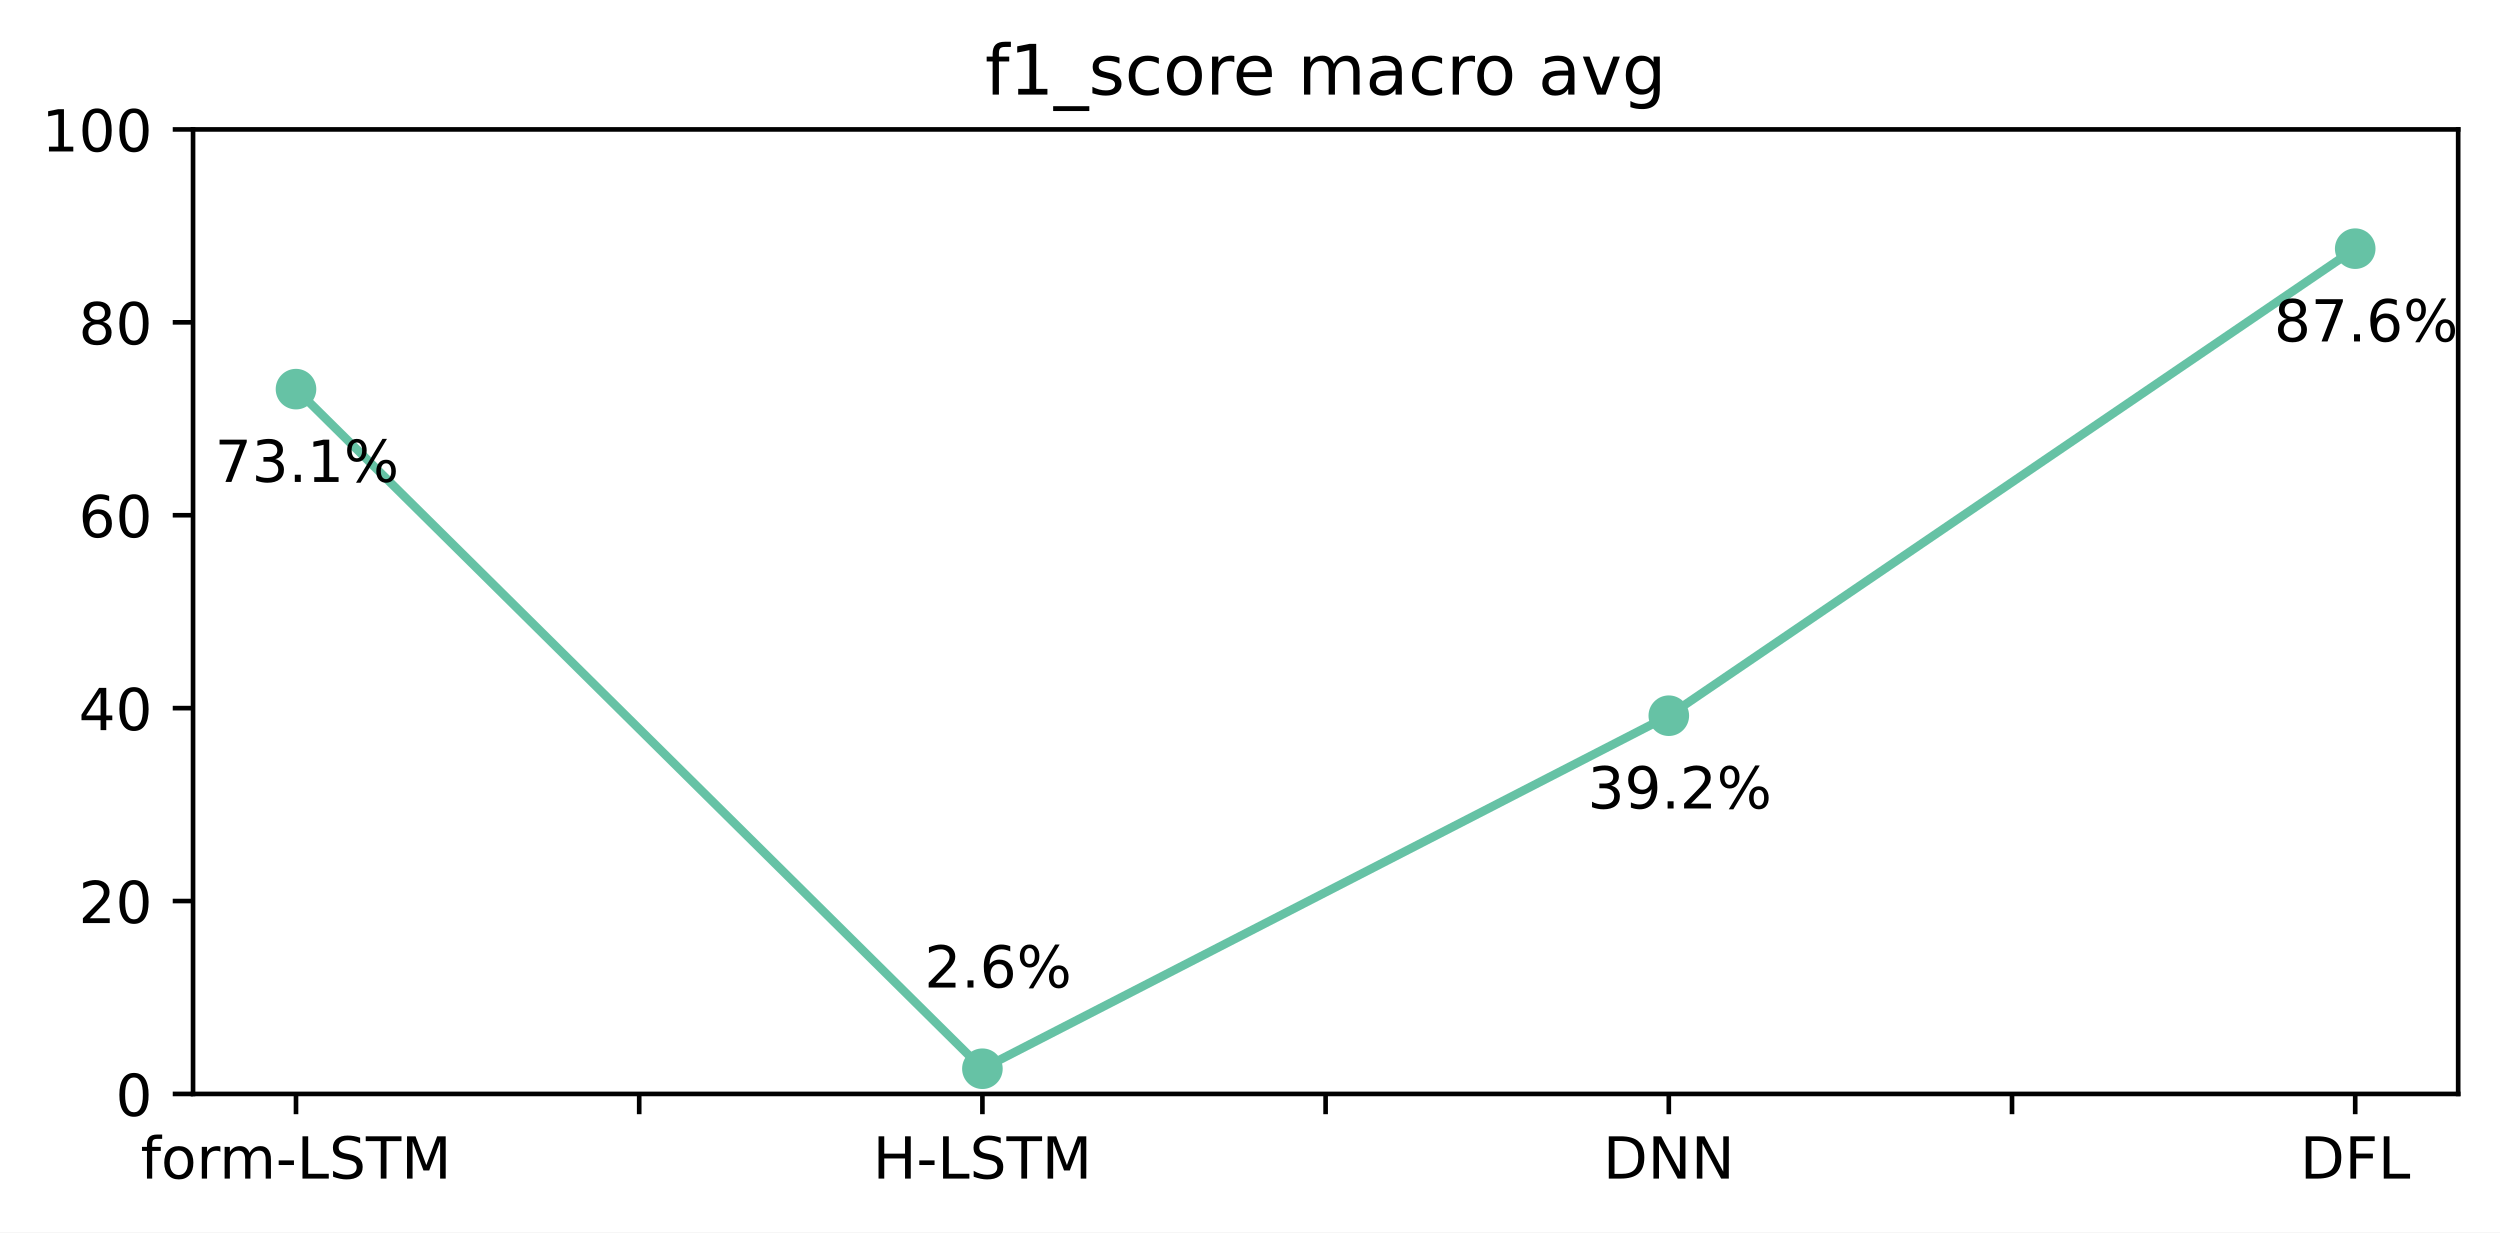
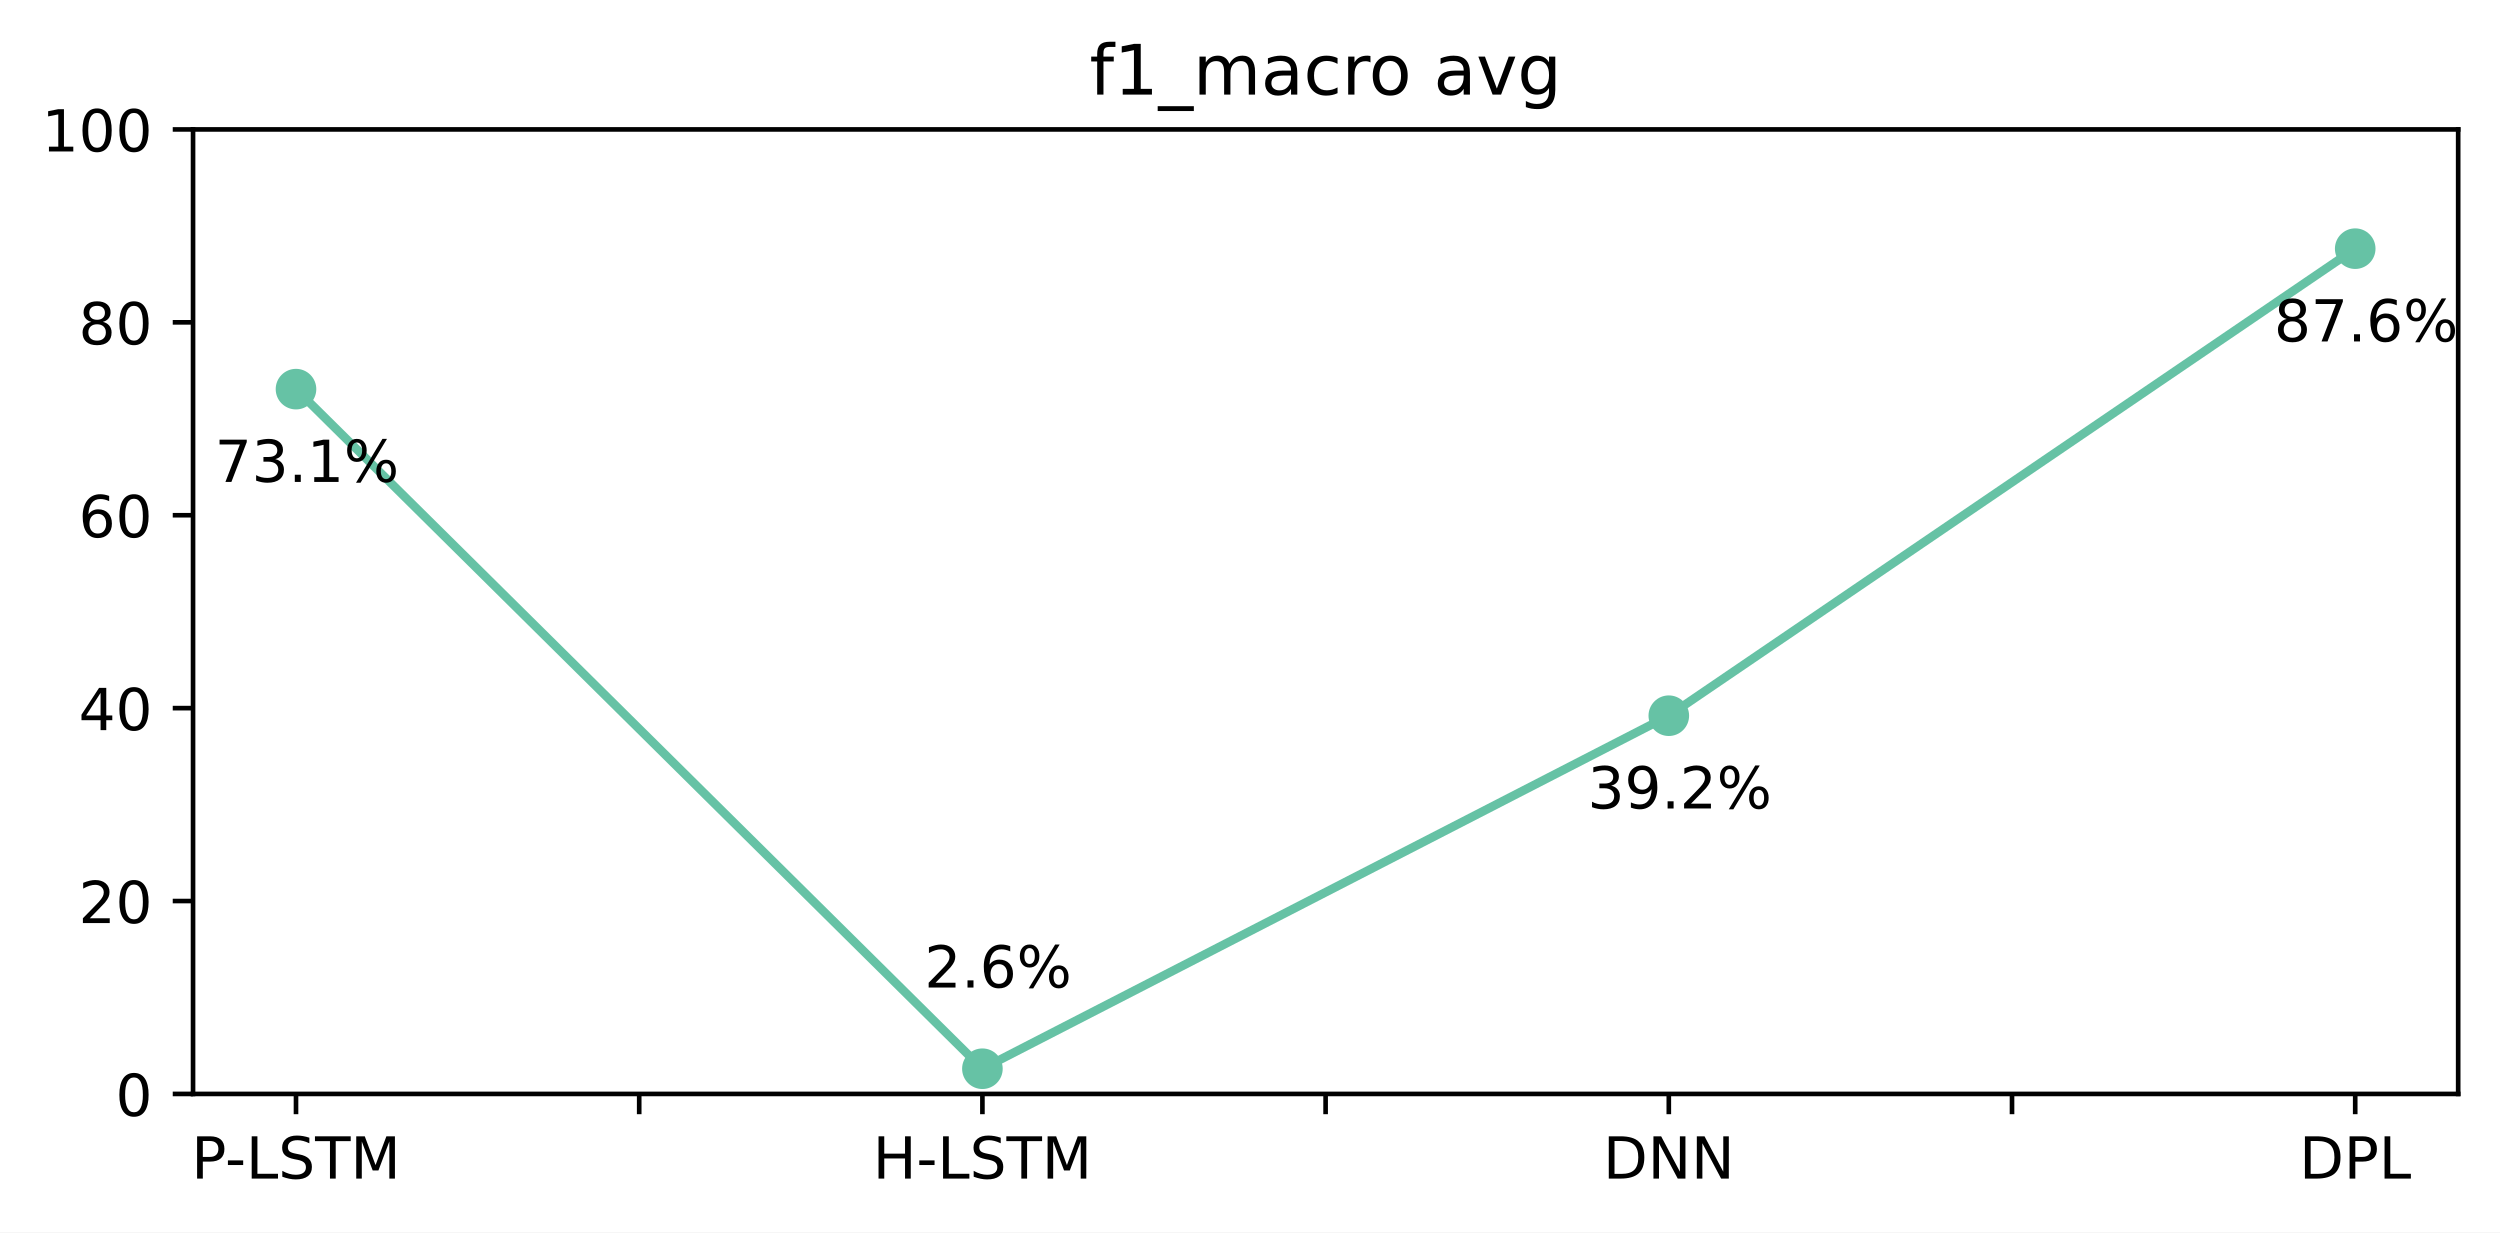
<svg xmlns="http://www.w3.org/2000/svg" xmlns:xlink="http://www.w3.org/1999/xlink" width="431.1pt" height="212.516pt" viewBox="0 0 431.1 212.516" version="1.1">
  <defs>
    <style type="text/css">*{stroke-linejoin: round; stroke-linecap: butt}</style>
  </defs>
  <g id="figure_1">
    <g id="patch_1">
      <path d="M 0 212.516  L 431.1 212.516  L 431.1 0  L 0 0  z " style="fill: #ffffff" />
    </g>
    <g id="axes_1">
      <g id="patch_2">
        <path d="M 33.288 188.638  L 423.887 188.638  L 423.887 22.318  L 33.288 22.318  z " style="fill: #ffffff" />
      </g>
      <g id="matplotlib.axis_1">
        <g id="xtick_1">
          <g id="line2d_1">
            <defs>
-               <path id="me668d4a812" d="M 0 0  L 0 3.5  " style="stroke: #000000; stroke-width: 0.8" />
+               <path id="m4a5114722d" d="M 0 0  L 0 3.5  " style="stroke: #000000; stroke-width: 0.8" />
            </defs>
            <g>
-               <use xlink:href="#me668d4a812" x="51.042" y="188.638" style="stroke: #000000; stroke-width: 0.8" />
+               <use xlink:href="#m4a5114722d" x="51.042" y="188.638" style="stroke: #000000; stroke-width: 0.8" />
            </g>
          </g>
          <g id="text_1">
-             <g transform="translate(24.2522 203.2366) scale(0.1 -0.1)">
-               <defs>
-                 <path id="DejaVuSans-66" d="M 2375 4863  L 2375 4384  L 1825 4384  Q 1516 4384 1395 4259  Q 1275 4134 1275 3809  L 1275 3500  L 2222 3500  L 2222 3053  L 1275 3053  L 1275 0  L 697 0  L 697 3053  L 147 3053  L 147 3500  L 697 3500  L 697 3744  Q 697 4328 969 4595  Q 1241 4863 1831 4863  L 2375 4863  z " transform="scale(0.015625)" />
-                 <path id="DejaVuSans-6f" d="M 1959 3097  Q 1497 3097 1228 2736  Q 959 2375 959 1747  Q 959 1119 1226 758  Q 1494 397 1959 397  Q 2419 397 2687 759  Q 2956 1122 2956 1747  Q 2956 2369 2687 2733  Q 2419 3097 1959 3097  z M 1959 3584  Q 2709 3584 3137 3096  Q 3566 2609 3566 1747  Q 3566 888 3137 398  Q 2709 -91 1959 -91  Q 1206 -91 779 398  Q 353 888 353 1747  Q 353 2609 779 3096  Q 1206 3584 1959 3584  z " transform="scale(0.015625)" />
-                 <path id="DejaVuSans-72" d="M 2631 2963  Q 2534 3019 2420 3045  Q 2306 3072 2169 3072  Q 1681 3072 1420 2755  Q 1159 2438 1159 1844  L 1159 0  L 581 0  L 581 3500  L 1159 3500  L 1159 2956  Q 1341 3275 1631 3429  Q 1922 3584 2338 3584  Q 2397 3584 2469 3576  Q 2541 3569 2628 3553  L 2631 2963  z " transform="scale(0.015625)" />
-                 <path id="DejaVuSans-6d" d="M 3328 2828  Q 3544 3216 3844 3400  Q 4144 3584 4550 3584  Q 5097 3584 5394 3201  Q 5691 2819 5691 2113  L 5691 0  L 5113 0  L 5113 2094  Q 5113 2597 4934 2840  Q 4756 3084 4391 3084  Q 3944 3084 3684 2787  Q 3425 2491 3425 1978  L 3425 0  L 2847 0  L 2847 2094  Q 2847 2600 2669 2842  Q 2491 3084 2119 3084  Q 1678 3084 1418 2786  Q 1159 2488 1159 1978  L 1159 0  L 581 0  L 581 3500  L 1159 3500  L 1159 2956  Q 1356 3278 1631 3431  Q 1906 3584 2284 3584  Q 2666 3584 2933 3390  Q 3200 3197 3328 2828  z " transform="scale(0.015625)" />
+             <g transform="translate(33.00767 203.2366) scale(0.1 -0.1)">
+               <defs>
+                 <path id="DejaVuSans-50" d="M 1259 4147  L 1259 2394  L 2053 2394  Q 2494 2394 2734 2622  Q 2975 2850 2975 3272  Q 2975 3691 2734 3919  Q 2494 4147 2053 4147  L 1259 4147  z M 628 4666  L 2053 4666  Q 2838 4666 3239 4311  Q 3641 3956 3641 3272  Q 3641 2581 3239 2228  Q 2838 1875 2053 1875  L 1259 1875  L 1259 0  L 628 0  L 628 4666  z " transform="scale(0.015625)" />
                <path id="DejaVuSans-2d" d="M 313 2009  L 1997 2009  L 1997 1497  L 313 1497  L 313 2009  z " transform="scale(0.015625)" />
                <path id="DejaVuSans-4c" d="M 628 4666  L 1259 4666  L 1259 531  L 3531 531  L 3531 0  L 628 0  L 628 4666  z " transform="scale(0.015625)" />
                <path id="DejaVuSans-53" d="M 3425 4513  L 3425 3897  Q 3066 4069 2747 4153  Q 2428 4238 2131 4238  Q 1616 4238 1336 4038  Q 1056 3838 1056 3469  Q 1056 3159 1242 3001  Q 1428 2844 1947 2747  L 2328 2669  Q 3034 2534 3370 2195  Q 3706 1856 3706 1288  Q 3706 609 3251 259  Q 2797 -91 1919 -91  Q 1588 -91 1214 -16  Q 841 59 441 206  L 441 856  Q 825 641 1194 531  Q 1563 422 1919 422  Q 2459 422 2753 634  Q 3047 847 3047 1241  Q 3047 1584 2836 1778  Q 2625 1972 2144 2069  L 1759 2144  Q 1053 2284 737 2584  Q 422 2884 422 3419  Q 422 4038 858 4394  Q 1294 4750 2059 4750  Q 2388 4750 2728 4690  Q 3069 4631 3425 4513  z " transform="scale(0.015625)" />
                <path id="DejaVuSans-54" d="M -19 4666  L 3928 4666  L 3928 4134  L 2272 4134  L 2272 0  L 1638 0  L 1638 4134  L -19 4134  L -19 4666  z " transform="scale(0.015625)" />
                <path id="DejaVuSans-4d" d="M 628 4666  L 1569 4666  L 2759 1491  L 3956 4666  L 4897 4666  L 4897 0  L 4281 0  L 4281 4097  L 3078 897  L 2444 897  L 1241 4097  L 1241 0  L 628 0  L 628 4666  z " transform="scale(0.015625)" />
              </defs>
-               <use xlink:href="#DejaVuSans-66" />
-               <use xlink:href="#DejaVuSans-6f" x="35.205" />
-               <use xlink:href="#DejaVuSans-72" x="96.387" />
-               <use xlink:href="#DejaVuSans-6d" x="135.75" />
-               <use xlink:href="#DejaVuSans-2d" x="233.162" />
-               <use xlink:href="#DejaVuSans-4c" x="269.246" />
-               <use xlink:href="#DejaVuSans-53" x="324.959" />
-               <use xlink:href="#DejaVuSans-54" x="388.436" />
-               <use xlink:href="#DejaVuSans-4d" x="449.52" />
+               <use xlink:href="#DejaVuSans-50" />
+               <use xlink:href="#DejaVuSans-2d" x="58.053" />
+               <use xlink:href="#DejaVuSans-4c" x="94.137" />
+               <use xlink:href="#DejaVuSans-53" x="149.85" />
+               <use xlink:href="#DejaVuSans-54" x="213.326" />
+               <use xlink:href="#DejaVuSans-4d" x="274.41" />
            </g>
          </g>
        </g>
        <g id="xtick_2">
          <g id="line2d_2">
            <g>
-               <use xlink:href="#me668d4a812" x="110.224" y="188.638" style="stroke: #000000; stroke-width: 0.8" />
+               <use xlink:href="#m4a5114722d" x="110.224" y="188.638" style="stroke: #000000; stroke-width: 0.8" />
            </g>
          </g>
        </g>
        <g id="xtick_3">
          <g id="line2d_3">
            <g>
-               <use xlink:href="#me668d4a812" x="169.406" y="188.638" style="stroke: #000000; stroke-width: 0.8" />
+               <use xlink:href="#m4a5114722d" x="169.406" y="188.638" style="stroke: #000000; stroke-width: 0.8" />
            </g>
          </g>
          <g id="text_2">
            <g transform="translate(150.5135 203.2366) scale(0.1 -0.1)">
              <defs>
                <path id="DejaVuSans-48" d="M 628 4666  L 1259 4666  L 1259 2753  L 3553 2753  L 3553 4666  L 4184 4666  L 4184 0  L 3553 0  L 3553 2222  L 1259 2222  L 1259 0  L 628 0  L 628 4666  z " transform="scale(0.015625)" />
              </defs>
              <use xlink:href="#DejaVuSans-48" />
              <use xlink:href="#DejaVuSans-2d" x="75.195" />
              <use xlink:href="#DejaVuSans-4c" x="111.279" />
              <use xlink:href="#DejaVuSans-53" x="166.992" />
              <use xlink:href="#DejaVuSans-54" x="230.469" />
              <use xlink:href="#DejaVuSans-4d" x="291.553" />
            </g>
          </g>
        </g>
        <g id="xtick_4">
          <g id="line2d_4">
            <g>
-               <use xlink:href="#me668d4a812" x="228.588" y="188.638" style="stroke: #000000; stroke-width: 0.8" />
+               <use xlink:href="#m4a5114722d" x="228.588" y="188.638" style="stroke: #000000; stroke-width: 0.8" />
            </g>
          </g>
        </g>
        <g id="xtick_5">
          <g id="line2d_5">
            <g>
-               <use xlink:href="#me668d4a812" x="287.769" y="188.638" style="stroke: #000000; stroke-width: 0.8" />
+               <use xlink:href="#m4a5114722d" x="287.769" y="188.638" style="stroke: #000000; stroke-width: 0.8" />
            </g>
          </g>
          <g id="text_3">
            <g transform="translate(276.4381 203.2366) scale(0.1 -0.1)">
              <defs>
                <path id="DejaVuSans-44" d="M 1259 4147  L 1259 519  L 2022 519  Q 2988 519 3436 956  Q 3884 1394 3884 2338  Q 3884 3275 3436 3711  Q 2988 4147 2022 4147  L 1259 4147  z M 628 4666  L 1925 4666  Q 3281 4666 3915 4102  Q 4550 3538 4550 2338  Q 4550 1131 3912 565  Q 3275 0 1925 0  L 628 0  L 628 4666  z " transform="scale(0.015625)" />
                <path id="DejaVuSans-4e" d="M 628 4666  L 1478 4666  L 3547 763  L 3547 4666  L 4159 4666  L 4159 0  L 3309 0  L 1241 3903  L 1241 0  L 628 0  L 628 4666  z " transform="scale(0.015625)" />
              </defs>
              <use xlink:href="#DejaVuSans-44" />
              <use xlink:href="#DejaVuSans-4e" x="77.002" />
              <use xlink:href="#DejaVuSans-4e" x="151.807" />
            </g>
          </g>
        </g>
        <g id="xtick_6">
          <g id="line2d_6">
            <g>
-               <use xlink:href="#me668d4a812" x="346.951" y="188.638" style="stroke: #000000; stroke-width: 0.8" />
+               <use xlink:href="#m4a5114722d" x="346.951" y="188.638" style="stroke: #000000; stroke-width: 0.8" />
            </g>
          </g>
        </g>
        <g id="xtick_7">
          <g id="line2d_7">
            <g>
-               <use xlink:href="#me668d4a812" x="406.133" y="188.638" style="stroke: #000000; stroke-width: 0.8" />
+               <use xlink:href="#m4a5114722d" x="406.133" y="188.638" style="stroke: #000000; stroke-width: 0.8" />
            </g>
          </g>
          <g id="text_4">
-             <g transform="translate(396.6212 203.2366) scale(0.1 -0.1)">
-               <defs>
-                 <path id="DejaVuSans-46" d="M 628 4666  L 3309 4666  L 3309 4134  L 1259 4134  L 1259 2759  L 3109 2759  L 3109 2228  L 1259 2228  L 1259 0  L 628 0  L 628 4666  z " transform="scale(0.015625)" />
-               </defs>
+             <g transform="translate(396.4822 203.2366) scale(0.1 -0.1)">
              <use xlink:href="#DejaVuSans-44" />
-               <use xlink:href="#DejaVuSans-46" x="77.002" />
-               <use xlink:href="#DejaVuSans-4c" x="134.521" />
+               <use xlink:href="#DejaVuSans-50" x="77.002" />
+               <use xlink:href="#DejaVuSans-4c" x="137.305" />
            </g>
          </g>
        </g>
      </g>
      <g id="matplotlib.axis_2">
        <g id="ytick_1">
          <g id="line2d_8">
            <defs>
-               <path id="m081319533f" d="M 0 0  L -3.5 0  " style="stroke: #000000; stroke-width: 0.8" />
+               <path id="m6e35e4a6c8" d="M 0 0  L -3.5 0  " style="stroke: #000000; stroke-width: 0.8" />
            </defs>
            <g>
-               <use xlink:href="#m081319533f" x="33.288" y="188.638" style="stroke: #000000; stroke-width: 0.8" />
+               <use xlink:href="#m6e35e4a6c8" x="33.288" y="188.638" style="stroke: #000000; stroke-width: 0.8" />
            </g>
          </g>
          <g id="text_5">
            <g transform="translate(19.925 192.4373) scale(0.1 -0.1)">
              <defs>
                <path id="DejaVuSans-30" d="M 2034 4250  Q 1547 4250 1301 3770  Q 1056 3291 1056 2328  Q 1056 1369 1301 889  Q 1547 409 2034 409  Q 2525 409 2770 889  Q 3016 1369 3016 2328  Q 3016 3291 2770 3770  Q 2525 4250 2034 4250  z M 2034 4750  Q 2819 4750 3233 4129  Q 3647 3509 3647 2328  Q 3647 1150 3233 529  Q 2819 -91 2034 -91  Q 1250 -91 836 529  Q 422 1150 422 2328  Q 422 3509 836 4129  Q 1250 4750 2034 4750  z " transform="scale(0.015625)" />
              </defs>
              <use xlink:href="#DejaVuSans-30" />
            </g>
          </g>
        </g>
        <g id="ytick_2">
          <g id="line2d_9">
            <g>
-               <use xlink:href="#m081319533f" x="33.288" y="155.374" style="stroke: #000000; stroke-width: 0.8" />
+               <use xlink:href="#m6e35e4a6c8" x="33.288" y="155.374" style="stroke: #000000; stroke-width: 0.8" />
            </g>
          </g>
          <g id="text_6">
            <g transform="translate(13.5625 159.1733) scale(0.1 -0.1)">
              <defs>
                <path id="DejaVuSans-32" d="M 1228 531  L 3431 531  L 3431 0  L 469 0  L 469 531  Q 828 903 1448 1529  Q 2069 2156 2228 2338  Q 2531 2678 2651 2914  Q 2772 3150 2772 3378  Q 2772 3750 2511 3984  Q 2250 4219 1831 4219  Q 1534 4219 1204 4116  Q 875 4013 500 3803  L 500 4441  Q 881 4594 1212 4672  Q 1544 4750 1819 4750  Q 2544 4750 2975 4387  Q 3406 4025 3406 3419  Q 3406 3131 3298 2873  Q 3191 2616 2906 2266  Q 2828 2175 2409 1742  Q 1991 1309 1228 531  z " transform="scale(0.015625)" />
              </defs>
              <use xlink:href="#DejaVuSans-32" />
              <use xlink:href="#DejaVuSans-30" x="63.623" />
            </g>
          </g>
        </g>
        <g id="ytick_3">
          <g id="line2d_10">
            <g>
-               <use xlink:href="#m081319533f" x="33.288" y="122.11" style="stroke: #000000; stroke-width: 0.8" />
+               <use xlink:href="#m6e35e4a6c8" x="33.288" y="122.11" style="stroke: #000000; stroke-width: 0.8" />
            </g>
          </g>
          <g id="text_7">
            <g transform="translate(13.5625 125.9093) scale(0.1 -0.1)">
              <defs>
                <path id="DejaVuSans-34" d="M 2419 4116  L 825 1625  L 2419 1625  L 2419 4116  z M 2253 4666  L 3047 4666  L 3047 1625  L 3713 1625  L 3713 1100  L 3047 1100  L 3047 0  L 2419 0  L 2419 1100  L 313 1100  L 313 1709  L 2253 4666  z " transform="scale(0.015625)" />
              </defs>
              <use xlink:href="#DejaVuSans-34" />
              <use xlink:href="#DejaVuSans-30" x="63.623" />
            </g>
          </g>
        </g>
        <g id="ytick_4">
          <g id="line2d_11">
            <g>
-               <use xlink:href="#m081319533f" x="33.288" y="88.846" style="stroke: #000000; stroke-width: 0.8" />
+               <use xlink:href="#m6e35e4a6c8" x="33.288" y="88.846" style="stroke: #000000; stroke-width: 0.8" />
            </g>
          </g>
          <g id="text_8">
            <g transform="translate(13.5625 92.64534) scale(0.1 -0.1)">
              <defs>
                <path id="DejaVuSans-36" d="M 2113 2584  Q 1688 2584 1439 2293  Q 1191 2003 1191 1497  Q 1191 994 1439 701  Q 1688 409 2113 409  Q 2538 409 2786 701  Q 3034 994 3034 1497  Q 3034 2003 2786 2293  Q 2538 2584 2113 2584  z M 3366 4563  L 3366 3988  Q 3128 4100 2886 4159  Q 2644 4219 2406 4219  Q 1781 4219 1451 3797  Q 1122 3375 1075 2522  Q 1259 2794 1537 2939  Q 1816 3084 2150 3084  Q 2853 3084 3261 2657  Q 3669 2231 3669 1497  Q 3669 778 3244 343  Q 2819 -91 2113 -91  Q 1303 -91 875 529  Q 447 1150 447 2328  Q 447 3434 972 4092  Q 1497 4750 2381 4750  Q 2619 4750 2861 4703  Q 3103 4656 3366 4563  z " transform="scale(0.015625)" />
              </defs>
              <use xlink:href="#DejaVuSans-36" />
              <use xlink:href="#DejaVuSans-30" x="63.623" />
            </g>
          </g>
        </g>
        <g id="ytick_5">
          <g id="line2d_12">
            <g>
-               <use xlink:href="#m081319533f" x="33.288" y="55.582" style="stroke: #000000; stroke-width: 0.8" />
+               <use xlink:href="#m6e35e4a6c8" x="33.288" y="55.582" style="stroke: #000000; stroke-width: 0.8" />
            </g>
          </g>
          <g id="text_9">
            <g transform="translate(13.5625 59.38134) scale(0.1 -0.1)">
              <defs>
                <path id="DejaVuSans-38" d="M 2034 2216  Q 1584 2216 1326 1975  Q 1069 1734 1069 1313  Q 1069 891 1326 650  Q 1584 409 2034 409  Q 2484 409 2743 651  Q 3003 894 3003 1313  Q 3003 1734 2745 1975  Q 2488 2216 2034 2216  z M 1403 2484  Q 997 2584 770 2862  Q 544 3141 544 3541  Q 544 4100 942 4425  Q 1341 4750 2034 4750  Q 2731 4750 3128 4425  Q 3525 4100 3525 3541  Q 3525 3141 3298 2862  Q 3072 2584 2669 2484  Q 3125 2378 3379 2068  Q 3634 1759 3634 1313  Q 3634 634 3220 271  Q 2806 -91 2034 -91  Q 1263 -91 848 271  Q 434 634 434 1313  Q 434 1759 690 2068  Q 947 2378 1403 2484  z M 1172 3481  Q 1172 3119 1398 2916  Q 1625 2713 2034 2713  Q 2441 2713 2670 2916  Q 2900 3119 2900 3481  Q 2900 3844 2670 4047  Q 2441 4250 2034 4250  Q 1625 4250 1398 4047  Q 1172 3844 1172 3481  z " transform="scale(0.015625)" />
              </defs>
              <use xlink:href="#DejaVuSans-38" />
              <use xlink:href="#DejaVuSans-30" x="63.623" />
            </g>
          </g>
        </g>
        <g id="ytick_6">
          <g id="line2d_13">
            <g>
-               <use xlink:href="#m081319533f" x="33.288" y="22.318" style="stroke: #000000; stroke-width: 0.8" />
+               <use xlink:href="#m6e35e4a6c8" x="33.288" y="22.318" style="stroke: #000000; stroke-width: 0.8" />
            </g>
          </g>
          <g id="text_10">
            <g transform="translate(7.2 26.11734) scale(0.1 -0.1)">
              <defs>
                <path id="DejaVuSans-31" d="M 794 531  L 1825 531  L 1825 4091  L 703 3866  L 703 4441  L 1819 4666  L 2450 4666  L 2450 531  L 3481 531  L 3481 0  L 794 0  L 794 531  z " transform="scale(0.015625)" />
              </defs>
              <use xlink:href="#DejaVuSans-31" />
              <use xlink:href="#DejaVuSans-30" x="63.623" />
              <use xlink:href="#DejaVuSans-30" x="127.246" />
            </g>
          </g>
        </g>
      </g>
      <g id="line2d_14">
-         <path d="M 51.042 67.103  L 169.406 184.293  L 287.769 123.417  L 406.133 42.88  " clip-path="url(#p1110ae8637)" style="fill: none; stroke: #66c2a5; stroke-width: 1.5; stroke-linecap: square" />
+         <path d="M 51.042 67.103  L 169.406 184.293  L 287.769 123.417  L 406.133 42.88  " clip-path="url(#p284e991c34)" style="fill: none; stroke: #66c2a5; stroke-width: 1.5; stroke-linecap: square" />
        <defs>
-           <path id="m0752f8b89f" d="M 0 3  C 0.796 3 1.559 2.684 2.121 2.121  C 2.684 1.559 3 0.796 3 0  C 3 -0.796 2.684 -1.559 2.121 -2.121  C 1.559 -2.684 0.796 -3 0 -3  C -0.796 -3 -1.559 -2.684 -2.121 -2.121  C -2.684 -1.559 -3 -0.796 -3 0  C -3 0.796 -2.684 1.559 -2.121 2.121  C -1.559 2.684 -0.796 3 0 3  z " style="stroke: #66c2a5" />
+           <path id="m708be87d9c" d="M 0 3  C 0.796 3 1.559 2.684 2.121 2.121  C 2.684 1.559 3 0.796 3 0  C 3 -0.796 2.684 -1.559 2.121 -2.121  C 1.559 -2.684 0.796 -3 0 -3  C -0.796 -3 -1.559 -2.684 -2.121 -2.121  C -2.684 -1.559 -3 -0.796 -3 0  C -3 0.796 -2.684 1.559 -2.121 2.121  C -1.559 2.684 -0.796 3 0 3  z " style="stroke: #66c2a5" />
        </defs>
-         <g clip-path="url(#p1110ae8637)">
-           <use xlink:href="#m0752f8b89f" x="51.042" y="67.103" style="fill: #66c2a5; stroke: #66c2a5" />
-           <use xlink:href="#m0752f8b89f" x="169.406" y="184.293" style="fill: #66c2a5; stroke: #66c2a5" />
-           <use xlink:href="#m0752f8b89f" x="287.769" y="123.417" style="fill: #66c2a5; stroke: #66c2a5" />
-           <use xlink:href="#m0752f8b89f" x="406.133" y="42.88" style="fill: #66c2a5; stroke: #66c2a5" />
+         <g clip-path="url(#p284e991c34)">
+           <use xlink:href="#m708be87d9c" x="51.042" y="67.103" style="fill: #66c2a5; stroke: #66c2a5" />
+           <use xlink:href="#m708be87d9c" x="169.406" y="184.293" style="fill: #66c2a5; stroke: #66c2a5" />
+           <use xlink:href="#m708be87d9c" x="287.769" y="123.417" style="fill: #66c2a5; stroke: #66c2a5" />
+           <use xlink:href="#m708be87d9c" x="406.133" y="42.88" style="fill: #66c2a5; stroke: #66c2a5" />
        </g>
      </g>
      <g id="patch_3">
        <path d="M 33.288 188.638  L 33.288 22.318  " style="fill: none; stroke: #000000; stroke-width: 0.8; stroke-linejoin: miter; stroke-linecap: square" />
      </g>
      <g id="patch_4">
        <path d="M 423.887 188.638  L 423.887 22.318  " style="fill: none; stroke: #000000; stroke-width: 0.8; stroke-linejoin: miter; stroke-linecap: square" />
      </g>
      <g id="patch_5">
        <path d="M 33.288 188.638  L 423.887 188.638  " style="fill: none; stroke: #000000; stroke-width: 0.8; stroke-linejoin: miter; stroke-linecap: square" />
      </g>
      <g id="patch_6">
        <path d="M 33.288 22.318  L 423.887 22.318  " style="fill: none; stroke: #000000; stroke-width: 0.8; stroke-linejoin: miter; stroke-linecap: square" />
      </g>
      <g id="text_11">
        <g transform="translate(37.04205 83.10327) scale(0.1 -0.1)">
          <defs>
            <path id="DejaVuSans-37" d="M 525 4666  L 3525 4666  L 3525 4397  L 1831 0  L 1172 0  L 2766 4134  L 525 4134  L 525 4666  z " transform="scale(0.015625)" />
            <path id="DejaVuSans-33" d="M 2597 2516  Q 3050 2419 3304 2112  Q 3559 1806 3559 1356  Q 3559 666 3084 287  Q 2609 -91 1734 -91  Q 1441 -91 1130 -33  Q 819 25 488 141  L 488 750  Q 750 597 1062 519  Q 1375 441 1716 441  Q 2309 441 2620 675  Q 2931 909 2931 1356  Q 2931 1769 2642 2001  Q 2353 2234 1838 2234  L 1294 2234  L 1294 2753  L 1863 2753  Q 2328 2753 2575 2939  Q 2822 3125 2822 3475  Q 2822 3834 2567 4026  Q 2313 4219 1838 4219  Q 1578 4219 1281 4162  Q 984 4106 628 3988  L 628 4550  Q 988 4650 1302 4700  Q 1616 4750 1894 4750  Q 2613 4750 3031 4423  Q 3450 4097 3450 3541  Q 3450 3153 3228 2886  Q 3006 2619 2597 2516  z " transform="scale(0.015625)" />
            <path id="DejaVuSans-2e" d="M 684 794  L 1344 794  L 1344 0  L 684 0  L 684 794  z " transform="scale(0.015625)" />
            <path id="DejaVuSans-25" d="M 4653 2053  Q 4381 2053 4226 1822  Q 4072 1591 4072 1178  Q 4072 772 4226 539  Q 4381 306 4653 306  Q 4919 306 5073 539  Q 5228 772 5228 1178  Q 5228 1588 5073 1820  Q 4919 2053 4653 2053  z M 4653 2450  Q 5147 2450 5437 2106  Q 5728 1763 5728 1178  Q 5728 594 5436 251  Q 5144 -91 4653 -91  Q 4153 -91 3862 251  Q 3572 594 3572 1178  Q 3572 1766 3864 2108  Q 4156 2450 4653 2450  z M 1428 4353  Q 1159 4353 1004 4120  Q 850 3888 850 3481  Q 850 3069 1003 2837  Q 1156 2606 1428 2606  Q 1700 2606 1854 2837  Q 2009 3069 2009 3481  Q 2009 3884 1853 4118  Q 1697 4353 1428 4353  z M 4250 4750  L 4750 4750  L 1831 -91  L 1331 -91  L 4250 4750  z M 1428 4750  Q 1922 4750 2215 4408  Q 2509 4066 2509 3481  Q 2509 2891 2217 2550  Q 1925 2209 1428 2209  Q 931 2209 642 2551  Q 353 2894 353 3481  Q 353 4063 643 4406  Q 934 4750 1428 4750  z " transform="scale(0.015625)" />
          </defs>
          <use xlink:href="#DejaVuSans-37" />
          <use xlink:href="#DejaVuSans-33" x="63.623" />
          <use xlink:href="#DejaVuSans-2e" x="127.246" />
          <use xlink:href="#DejaVuSans-31" x="159.033" />
          <use xlink:href="#DejaVuSans-25" x="222.656" />
        </g>
      </g>
      <g id="text_12">
        <g transform="translate(159.4057 170.2935) scale(0.1 -0.1)">
          <use xlink:href="#DejaVuSans-32" />
          <use xlink:href="#DejaVuSans-2e" x="63.623" />
          <use xlink:href="#DejaVuSans-36" x="95.41" />
          <use xlink:href="#DejaVuSans-25" x="159.033" />
        </g>
      </g>
      <g id="text_13">
        <g transform="translate(273.7693 139.4172) scale(0.1 -0.1)">
          <defs>
            <path id="DejaVuSans-39" d="M 703 97  L 703 672  Q 941 559 1184 500  Q 1428 441 1663 441  Q 2288 441 2617 861  Q 2947 1281 2994 2138  Q 2813 1869 2534 1725  Q 2256 1581 1919 1581  Q 1219 1581 811 2004  Q 403 2428 403 3163  Q 403 3881 828 4315  Q 1253 4750 1959 4750  Q 2769 4750 3195 4129  Q 3622 3509 3622 2328  Q 3622 1225 3098 567  Q 2575 -91 1691 -91  Q 1453 -91 1209 -44  Q 966 3 703 97  z M 1959 2075  Q 2384 2075 2632 2365  Q 2881 2656 2881 3163  Q 2881 3666 2632 3958  Q 2384 4250 1959 4250  Q 1534 4250 1286 3958  Q 1038 3666 1038 3163  Q 1038 2656 1286 2365  Q 1534 2075 1959 2075  z " transform="scale(0.015625)" />
          </defs>
          <use xlink:href="#DejaVuSans-33" />
          <use xlink:href="#DejaVuSans-39" x="63.623" />
          <use xlink:href="#DejaVuSans-2e" x="127.246" />
          <use xlink:href="#DejaVuSans-32" x="159.033" />
          <use xlink:href="#DejaVuSans-25" x="222.656" />
        </g>
      </g>
      <g id="text_14">
        <g transform="translate(392.133 58.87951) scale(0.1 -0.1)">
          <use xlink:href="#DejaVuSans-38" />
          <use xlink:href="#DejaVuSans-37" x="63.623" />
          <use xlink:href="#DejaVuSans-2e" x="127.246" />
          <use xlink:href="#DejaVuSans-36" x="159.033" />
          <use xlink:href="#DejaVuSans-25" x="222.656" />
        </g>
      </g>
      <g id="text_15">
-         <g transform="translate(169.8644 16.31812) scale(0.12 -0.12)">
+         <g transform="translate(187.8906 16.31812) scale(0.12 -0.12)">
          <defs>
+             <path id="DejaVuSans-66" d="M 2375 4863  L 2375 4384  L 1825 4384  Q 1516 4384 1395 4259  Q 1275 4134 1275 3809  L 1275 3500  L 2222 3500  L 2222 3053  L 1275 3053  L 1275 0  L 697 0  L 697 3053  L 147 3053  L 147 3500  L 697 3500  L 697 3744  Q 697 4328 969 4595  Q 1241 4863 1831 4863  L 2375 4863  z " transform="scale(0.015625)" />
            <path id="DejaVuSans-5f" d="M 3263 -1063  L 3263 -1509  L -63 -1509  L -63 -1063  L 3263 -1063  z " transform="scale(0.015625)" />
-             <path id="DejaVuSans-73" d="M 2834 3397  L 2834 2853  Q 2591 2978 2328 3040  Q 2066 3103 1784 3103  Q 1356 3103 1142 2972  Q 928 2841 928 2578  Q 928 2378 1081 2264  Q 1234 2150 1697 2047  L 1894 2003  Q 2506 1872 2764 1633  Q 3022 1394 3022 966  Q 3022 478 2636 193  Q 2250 -91 1575 -91  Q 1294 -91 989 -36  Q 684 19 347 128  L 347 722  Q 666 556 975 473  Q 1284 391 1588 391  Q 1994 391 2212 530  Q 2431 669 2431 922  Q 2431 1156 2273 1281  Q 2116 1406 1581 1522  L 1381 1569  Q 847 1681 609 1914  Q 372 2147 372 2553  Q 372 3047 722 3315  Q 1072 3584 1716 3584  Q 2034 3584 2315 3537  Q 2597 3491 2834 3397  z " transform="scale(0.015625)" />
+             <path id="DejaVuSans-6d" d="M 3328 2828  Q 3544 3216 3844 3400  Q 4144 3584 4550 3584  Q 5097 3584 5394 3201  Q 5691 2819 5691 2113  L 5691 0  L 5113 0  L 5113 2094  Q 5113 2597 4934 2840  Q 4756 3084 4391 3084  Q 3944 3084 3684 2787  Q 3425 2491 3425 1978  L 3425 0  L 2847 0  L 2847 2094  Q 2847 2600 2669 2842  Q 2491 3084 2119 3084  Q 1678 3084 1418 2786  Q 1159 2488 1159 1978  L 1159 0  L 581 0  L 581 3500  L 1159 3500  L 1159 2956  Q 1356 3278 1631 3431  Q 1906 3584 2284 3584  Q 2666 3584 2933 3390  Q 3200 3197 3328 2828  z " transform="scale(0.015625)" />
+             <path id="DejaVuSans-61" d="M 2194 1759  Q 1497 1759 1228 1600  Q 959 1441 959 1056  Q 959 750 1161 570  Q 1363 391 1709 391  Q 2188 391 2477 730  Q 2766 1069 2766 1631  L 2766 1759  L 2194 1759  z M 3341 1997  L 3341 0  L 2766 0  L 2766 531  Q 2569 213 2275 61  Q 1981 -91 1556 -91  Q 1019 -91 701 211  Q 384 513 384 1019  Q 384 1609 779 1909  Q 1175 2209 1959 2209  L 2766 2209  L 2766 2266  Q 2766 2663 2505 2880  Q 2244 3097 1772 3097  Q 1472 3097 1187 3025  Q 903 2953 641 2809  L 641 3341  Q 956 3463 1253 3523  Q 1550 3584 1831 3584  Q 2591 3584 2966 3190  Q 3341 2797 3341 1997  z " transform="scale(0.015625)" />
            <path id="DejaVuSans-63" d="M 3122 3366  L 3122 2828  Q 2878 2963 2633 3030  Q 2388 3097 2138 3097  Q 1578 3097 1268 2742  Q 959 2388 959 1747  Q 959 1106 1268 751  Q 1578 397 2138 397  Q 2388 397 2633 464  Q 2878 531 3122 666  L 3122 134  Q 2881 22 2623 -34  Q 2366 -91 2075 -91  Q 1284 -91 818 406  Q 353 903 353 1747  Q 353 2603 823 3093  Q 1294 3584 2113 3584  Q 2378 3584 2631 3529  Q 2884 3475 3122 3366  z " transform="scale(0.015625)" />
-             <path id="DejaVuSans-65" d="M 3597 1894  L 3597 1613  L 953 1613  Q 991 1019 1311 708  Q 1631 397 2203 397  Q 2534 397 2845 478  Q 3156 559 3463 722  L 3463 178  Q 3153 47 2828 -22  Q 2503 -91 2169 -91  Q 1331 -91 842 396  Q 353 884 353 1716  Q 353 2575 817 3079  Q 1281 3584 2069 3584  Q 2775 3584 3186 3129  Q 3597 2675 3597 1894  z M 3022 2063  Q 3016 2534 2758 2815  Q 2500 3097 2075 3097  Q 1594 3097 1305 2825  Q 1016 2553 972 2059  L 3022 2063  z " transform="scale(0.015625)" />
+             <path id="DejaVuSans-72" d="M 2631 2963  Q 2534 3019 2420 3045  Q 2306 3072 2169 3072  Q 1681 3072 1420 2755  Q 1159 2438 1159 1844  L 1159 0  L 581 0  L 581 3500  L 1159 3500  L 1159 2956  Q 1341 3275 1631 3429  Q 1922 3584 2338 3584  Q 2397 3584 2469 3576  Q 2541 3569 2628 3553  L 2631 2963  z " transform="scale(0.015625)" />
+             <path id="DejaVuSans-6f" d="M 1959 3097  Q 1497 3097 1228 2736  Q 959 2375 959 1747  Q 959 1119 1226 758  Q 1494 397 1959 397  Q 2419 397 2687 759  Q 2956 1122 2956 1747  Q 2956 2369 2687 2733  Q 2419 3097 1959 3097  z M 1959 3584  Q 2709 3584 3137 3096  Q 3566 2609 3566 1747  Q 3566 888 3137 398  Q 2709 -91 1959 -91  Q 1206 -91 779 398  Q 353 888 353 1747  Q 353 2609 779 3096  Q 1206 3584 1959 3584  z " transform="scale(0.015625)" />
            <path id="DejaVuSans-20" transform="scale(0.015625)" />
-             <path id="DejaVuSans-61" d="M 2194 1759  Q 1497 1759 1228 1600  Q 959 1441 959 1056  Q 959 750 1161 570  Q 1363 391 1709 391  Q 2188 391 2477 730  Q 2766 1069 2766 1631  L 2766 1759  L 2194 1759  z M 3341 1997  L 3341 0  L 2766 0  L 2766 531  Q 2569 213 2275 61  Q 1981 -91 1556 -91  Q 1019 -91 701 211  Q 384 513 384 1019  Q 384 1609 779 1909  Q 1175 2209 1959 2209  L 2766 2209  L 2766 2266  Q 2766 2663 2505 2880  Q 2244 3097 1772 3097  Q 1472 3097 1187 3025  Q 903 2953 641 2809  L 641 3341  Q 956 3463 1253 3523  Q 1550 3584 1831 3584  Q 2591 3584 2966 3190  Q 3341 2797 3341 1997  z " transform="scale(0.015625)" />
            <path id="DejaVuSans-76" d="M 191 3500  L 800 3500  L 1894 563  L 2988 3500  L 3597 3500  L 2284 0  L 1503 0  L 191 3500  z " transform="scale(0.015625)" />
            <path id="DejaVuSans-67" d="M 2906 1791  Q 2906 2416 2648 2759  Q 2391 3103 1925 3103  Q 1463 3103 1205 2759  Q 947 2416 947 1791  Q 947 1169 1205 825  Q 1463 481 1925 481  Q 2391 481 2648 825  Q 2906 1169 2906 1791  z M 3481 434  Q 3481 -459 3084 -895  Q 2688 -1331 1869 -1331  Q 1566 -1331 1297 -1286  Q 1028 -1241 775 -1147  L 775 -588  Q 1028 -725 1275 -790  Q 1522 -856 1778 -856  Q 2344 -856 2625 -561  Q 2906 -266 2906 331  L 2906 616  Q 2728 306 2450 153  Q 2172 0 1784 0  Q 1141 0 747 490  Q 353 981 353 1791  Q 353 2603 747 3093  Q 1141 3584 1784 3584  Q 2172 3584 2450 3431  Q 2728 3278 2906 2969  L 2906 3500  L 3481 3500  L 3481 434  z " transform="scale(0.015625)" />
          </defs>
          <use xlink:href="#DejaVuSans-66" />
          <use xlink:href="#DejaVuSans-31" x="35.205" />
          <use xlink:href="#DejaVuSans-5f" x="98.828" />
-           <use xlink:href="#DejaVuSans-73" x="148.828" />
-           <use xlink:href="#DejaVuSans-63" x="200.928" />
-           <use xlink:href="#DejaVuSans-6f" x="255.908" />
-           <use xlink:href="#DejaVuSans-72" x="317.09" />
-           <use xlink:href="#DejaVuSans-65" x="355.953" />
-           <use xlink:href="#DejaVuSans-20" x="417.477" />
-           <use xlink:href="#DejaVuSans-6d" x="449.264" />
-           <use xlink:href="#DejaVuSans-61" x="546.676" />
-           <use xlink:href="#DejaVuSans-63" x="607.955" />
-           <use xlink:href="#DejaVuSans-72" x="662.936" />
-           <use xlink:href="#DejaVuSans-6f" x="701.799" />
-           <use xlink:href="#DejaVuSans-20" x="762.98" />
-           <use xlink:href="#DejaVuSans-61" x="794.768" />
-           <use xlink:href="#DejaVuSans-76" x="856.047" />
-           <use xlink:href="#DejaVuSans-67" x="915.227" />
+           <use xlink:href="#DejaVuSans-6d" x="148.828" />
+           <use xlink:href="#DejaVuSans-61" x="246.24" />
+           <use xlink:href="#DejaVuSans-63" x="307.52" />
+           <use xlink:href="#DejaVuSans-72" x="362.5" />
+           <use xlink:href="#DejaVuSans-6f" x="401.363" />
+           <use xlink:href="#DejaVuSans-20" x="462.545" />
+           <use xlink:href="#DejaVuSans-61" x="494.332" />
+           <use xlink:href="#DejaVuSans-76" x="555.611" />
+           <use xlink:href="#DejaVuSans-67" x="614.791" />
        </g>
      </g>
    </g>
  </g>
  <defs>
-     <clipPath id="p1110ae8637">
+     <clipPath id="p284e991c34">
      <rect x="33.288" y="22.318" width="390.6" height="166.32" />
    </clipPath>
  </defs>
</svg>
